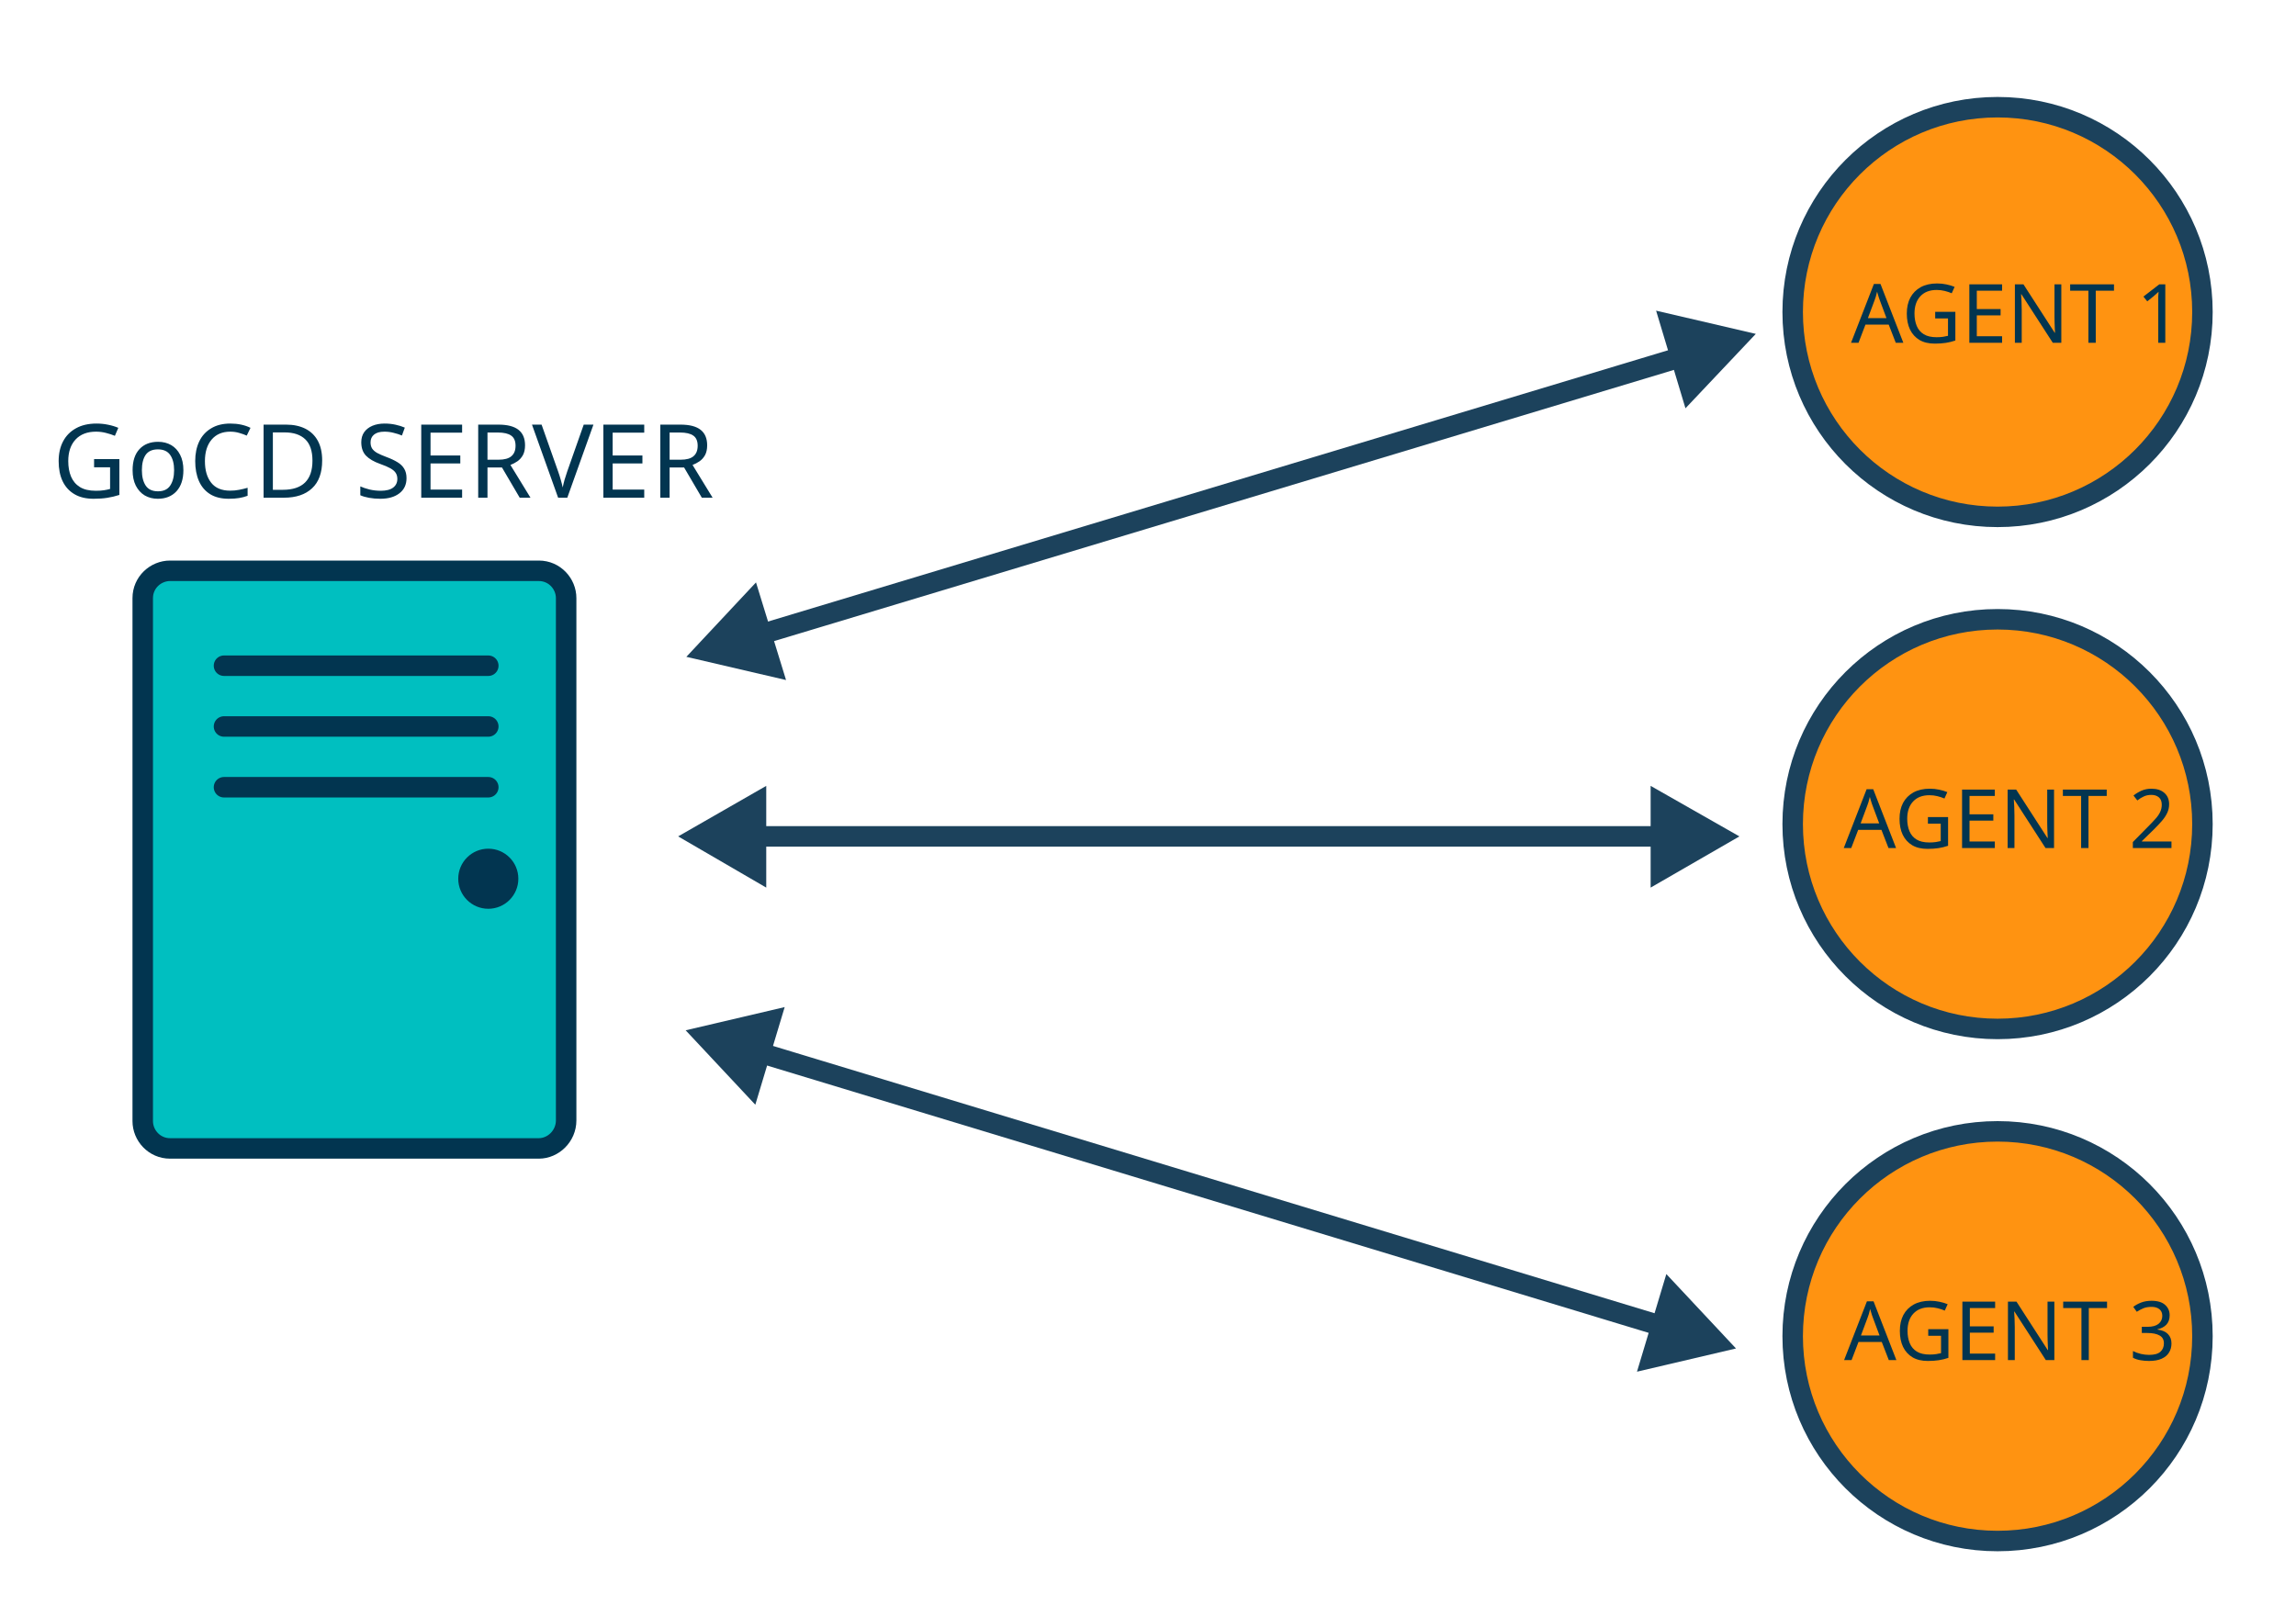
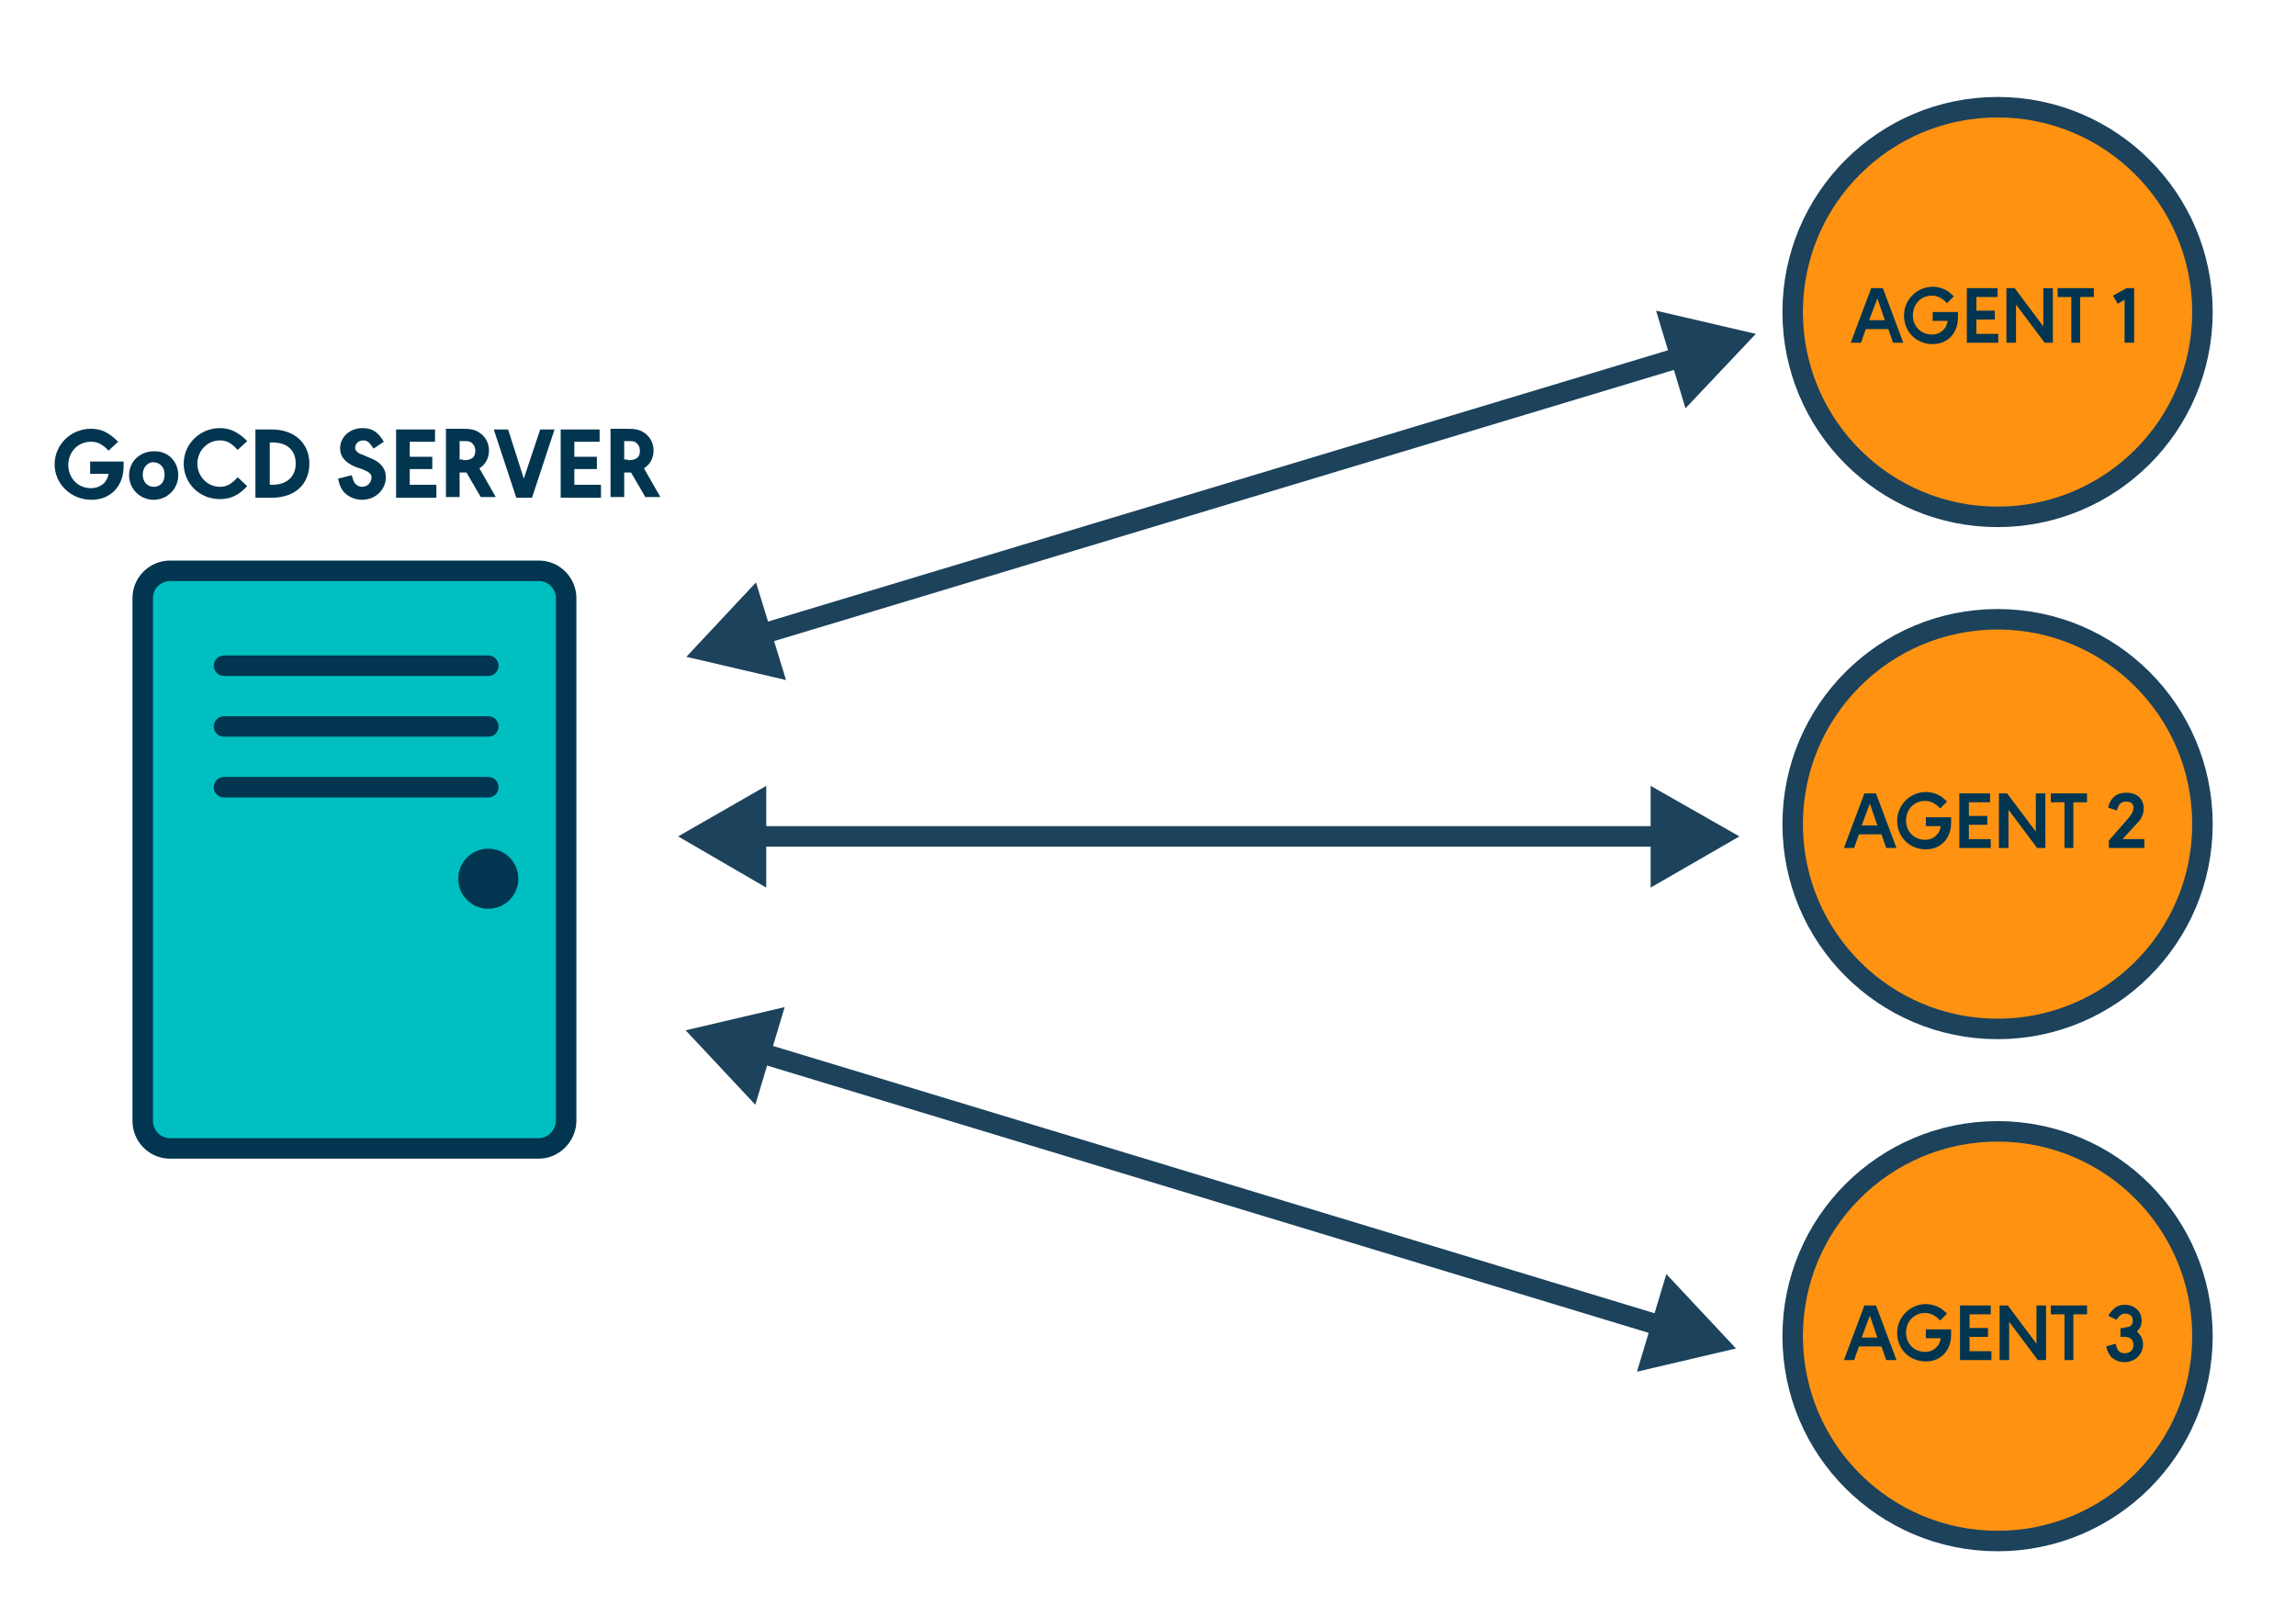
<svg xmlns="http://www.w3.org/2000/svg" version="1.1" id="Layer_1" x="0px" y="0px" viewBox="0 0 336.2 235" style="enable-background:new 0 0 336.2 235;" xml:space="preserve">
  <style type="text/css">
	.st0{fill:#FF9311;stroke:#1C425C;stroke-width:3;stroke-miterlimit:10;}
- 	.st1{fill:#023550;}
- 	.st2{font-family:'URWGeometric-Bold';}
- 	.st3{font-size:12px;}
- 	.st4{fill:#00BFC0;stroke:#023550;stroke-width:3;stroke-miterlimit:10;}
- 	.st5{fill:none;stroke:#023550;stroke-width:3;stroke-linecap:round;stroke-miterlimit:10;}
- 	.st6{font-family:'URWGeometric-ExtraBold';}
- 	.st7{font-size:15px;}
- 	.st8{fill:none;stroke:#1C425C;stroke-width:3;stroke-linecap:round;stroke-linejoin:round;}
- 	.st9{fill:#1C425C;}
+ 	.st1{enable-background:new    ;}
+ 	.st2{fill:#023550;}
+ 	.st3{fill:#00BFC0;stroke:#023550;stroke-width:3;stroke-miterlimit:10;}
+ 	.st4{fill:none;stroke:#023550;stroke-width:3;stroke-linecap:round;stroke-miterlimit:10;}
+ 	.st5{fill:none;stroke:#1C425C;stroke-width:3;stroke-linecap:round;stroke-linejoin:round;}
+ 	.st6{fill:#1C425C;}
</style>
  <circle class="st0" cx="292.5" cy="45.7" r="30" />
  <g>
    <g>
-       <text transform="matrix(1 0 0 1 271.0465 50.2023)" class="st1 st2 st3">AGENT 1</text>
+       <g class="st1">
+         <path class="st2" d="M273.2,48.2l-0.7,2H271l3-8h1.7l3,8h-1.5l-0.7-2H273.2z M274.9,43.7l-1.2,3.2h2.3L274.9,43.7z" />
+         <path class="st2" d="M286.7,45.8v0.7c0,2.3-1.5,3.9-3.7,3.9c-2.4,0-4.2-1.8-4.2-4.2c0-2.3,1.9-4.2,4.2-4.2c0.9,0,1.7,0.3,2.3,0.7     c0.2,0.2,0.3,0.2,0.8,0.7l-1,1c-0.5-0.5-0.5-0.5-0.7-0.6c-0.4-0.3-0.9-0.5-1.5-0.5c-1.6,0-2.8,1.2-2.8,2.9c0,1.6,1.2,2.8,2.8,2.8     c0.9,0,1.5-0.4,2-1.1c0.1-0.3,0.2-0.4,0.3-0.9H283v-1.3H286.7z" />
+         <path class="st2" d="M289.4,43.5v2h2.7v1.3h-2.7v2.1h3.2v1.3H288v-8h4.5v1.3H289.4z" />
+         <path class="st2" d="M293.8,42.2h1.2l4.2,5.6v-5.6h1.4v8h-1.2l-4.2-5.6v5.6h-1.4V42.2z" />
+         <path class="st2" d="M304.7,50.2h-1.4v-6.7h-2v-1.3h5.3v1.3h-2V50.2z" />
+         <path class="st2" d="M311.1,50.2v-6.3l-1,0.6l-0.7-1.2l2-1.1h1.1v8H311.1z" />
+       </g>
    </g>
  </g>
  <circle class="st0" cx="292.5" cy="120.7" r="30" />
  <g>
    <g>
-       <text transform="matrix(1 0 0 1 269.9815 124.2023)" class="st1 st2 st3">AGENT 2</text>
+       <g class="st1">
+         <path class="st2" d="M272.2,122.2l-0.7,2h-1.5l3-8h1.7l3,8h-1.5l-0.7-2H272.2z M273.8,117.7l-1.2,3.2h2.3L273.8,117.7z" />
+         <path class="st2" d="M285.7,119.8v0.7c0,2.3-1.5,3.9-3.7,3.9c-2.4,0-4.2-1.8-4.2-4.2c0-2.3,1.9-4.2,4.2-4.2     c0.9,0,1.7,0.3,2.3,0.7c0.2,0.2,0.3,0.2,0.8,0.7l-1,1c-0.5-0.5-0.5-0.5-0.7-0.6c-0.4-0.3-0.9-0.5-1.5-0.5c-1.6,0-2.8,1.2-2.8,2.9     c0,1.6,1.2,2.8,2.8,2.8c0.9,0,1.5-0.4,2-1.1c0.1-0.3,0.2-0.4,0.3-0.9H282v-1.3H285.7z" />
+         <path class="st2" d="M288.3,117.5v2h2.7v1.3h-2.7v2.1h3.2v1.3h-4.6v-8h4.5v1.3H288.3z" />
+         <path class="st2" d="M292.7,116.2h1.2l4.2,5.6v-5.6h1.4v8h-1.2l-4.2-5.6v5.6h-1.4V116.2z" />
+         <path class="st2" d="M303.7,124.2h-1.4v-6.7h-2v-1.3h5.3v1.3h-2V124.2z" />
+         <path class="st2" d="M308.8,123.1l2.8-3.2c0.5-0.6,0.8-1.1,0.8-1.6c0-0.6-0.4-0.9-1.1-0.9c-0.5,0-0.8,0.2-1,0.5     c-0.1,0.2-0.2,0.3-0.3,0.8l-1.3-0.4c0.1-0.6,0.3-0.9,0.5-1.2c0.5-0.7,1.2-1,2.2-1c1.5,0,2.5,0.9,2.5,2.3c0,0.8-0.3,1.5-0.9,2.1     l-2.2,2.4h3.2v1.3h-5.2V123.1z" />
+       </g>
    </g>
  </g>
  <circle class="st0" cx="292.5" cy="195.7" r="30" />
  <g>
    <g>
-       <text transform="matrix(1 0 0 1 270.0282 199.2023)" class="st1 st2 st3">AGENT 3</text>
+       <g class="st1">
+         <path class="st2" d="M272.2,197.2l-0.7,2H270l3-8h1.7l3,8h-1.5l-0.7-2H272.2z M273.8,192.7l-1.2,3.2h2.3L273.8,192.7z" />
+         <path class="st2" d="M285.7,194.8v0.7c0,2.3-1.5,3.9-3.7,3.9c-2.4,0-4.2-1.8-4.2-4.2c0-2.3,1.9-4.2,4.2-4.2     c0.9,0,1.7,0.3,2.3,0.7c0.2,0.2,0.3,0.2,0.8,0.7l-1,1c-0.5-0.5-0.5-0.5-0.7-0.6c-0.4-0.3-0.9-0.5-1.5-0.5c-1.6,0-2.8,1.2-2.8,2.9     c0,1.6,1.2,2.8,2.8,2.8c0.9,0,1.5-0.4,2-1.1c0.1-0.3,0.2-0.4,0.3-0.9H282v-1.3H285.7z" />
+         <path class="st2" d="M288.4,192.5v2h2.7v1.3h-2.7v2.1h3.2v1.3H287v-8h4.5v1.3H288.4z" />
+         <path class="st2" d="M292.8,191.2h1.2l4.2,5.6v-5.6h1.4v8h-1.2l-4.2-5.6v5.6h-1.4V191.2z" />
+         <path class="st2" d="M303.7,199.2h-1.4v-6.7h-2v-1.3h5.3v1.3h-2V199.2z" />
+         <path class="st2" d="M311.1,194.4c0.8,0,1.2-0.3,1.2-1c0-0.6-0.4-1-1.1-1c-0.5,0-0.8,0.2-1.3,0.9l-1.2-0.6     c0.7-1.1,1.4-1.6,2.4-1.6c1.5,0,2.5,1,2.5,2.3c0,0.6-0.2,1.2-0.7,1.6c0.6,0.6,0.9,1.1,0.9,1.9c0,1.5-1.2,2.6-2.7,2.6     c-0.8,0-1.5-0.3-2-0.8c-0.3-0.4-0.5-0.7-0.7-1.5l1.4-0.4c0.1,0.5,0.2,0.7,0.3,0.9c0.2,0.3,0.5,0.5,1,0.5c0.8,0,1.3-0.5,1.3-1.2     c0-0.8-0.5-1.2-1.3-1.2h-0.6v-1.3H311.1z" />
+       </g>
    </g>
  </g>
-   <path class="st4" d="M78.9,168.2h-54c-2.3,0-4-1.9-4-4V87.6c0-2.3,1.9-4,4-4h54c2.3,0,4,1.9,4,4v76.5  C82.9,166.4,81,168.2,78.9,168.2z" />
-   <line class="st5" x1="32.8" y1="97.5" x2="71.5" y2="97.5" />
-   <line class="st5" x1="32.8" y1="106.4" x2="71.5" y2="106.4" />
-   <line class="st5" x1="32.8" y1="115.3" x2="71.5" y2="115.3" />
-   <circle class="st1" cx="71.5" cy="128.7" r="4.4" />
-   <text transform="matrix(1 0 0 1 7.6667 72.8942)" class="st1 st6 st7">GoCD SERVER</text>
+   <path class="st3" d="M78.9,168.2h-54c-2.3,0-4-1.9-4-4V87.6c0-2.3,1.9-4,4-4h54c2.3,0,4,1.9,4,4v76.5  C82.9,166.4,81,168.2,78.9,168.2z" />
+   <line class="st4" x1="32.8" y1="97.5" x2="71.5" y2="97.5" />
+   <line class="st4" x1="32.8" y1="106.4" x2="71.5" y2="106.4" />
+   <line class="st4" x1="32.8" y1="115.3" x2="71.5" y2="115.3" />
+   <circle class="st2" cx="71.5" cy="128.7" r="4.4" />
+   <g class="st1">
+     <path class="st2" d="M18.1,67.3v1c0,2.9-1.9,4.9-4.7,4.9c-3,0-5.4-2.3-5.4-5.2c0-2.9,2.4-5.2,5.3-5.2c1.5,0,2.6,0.5,4,1.9l-1.4,1.3   c-1-1-1.6-1.3-2.6-1.3c-1.9,0-3.3,1.5-3.3,3.4c0,1.9,1.4,3.4,3.3,3.4c0.8,0,1.5-0.3,2-0.8c0.3-0.4,0.5-0.7,0.6-1.3h-2.7v-1.8H18.1z   " />
+     <path class="st2" d="M26.1,69.6c0,2-1.6,3.6-3.6,3.6c-2,0-3.6-1.6-3.6-3.6c0-2,1.6-3.5,3.6-3.5C24.6,66,26.1,67.6,26.1,69.6z    M20.9,69.5c0,1.1,0.7,1.8,1.6,1.8c1,0,1.6-0.7,1.6-1.8s-0.7-1.8-1.7-1.8C21.6,67.7,20.9,68.5,20.9,69.5z" />
+     <path class="st2" d="M34.8,65.9c-0.9-1-1.6-1.4-2.6-1.4c-1.8,0-3.3,1.5-3.3,3.4c0,1.9,1.5,3.4,3.3,3.4c1,0,1.7-0.4,2.6-1.4l1.4,1.3   c-1.3,1.4-2.5,1.9-4,1.9c-3,0-5.3-2.3-5.3-5.2c0-2.9,2.4-5.2,5.3-5.2c1.5,0,2.7,0.6,4,1.9L34.8,65.9z" />
+     <path class="st2" d="M39.8,62.9c3.3,0,5.5,2,5.5,5s-2.1,5-5.5,5h-2.4v-10H39.8z M39.5,71h0.4c2.1,0,3.4-1.2,3.4-3.1   c0-2-1.3-3.1-3.4-3.1h-0.4V71z" />
+     <path class="st2" d="M54.7,65.7c-0.6-0.9-0.9-1.2-1.5-1.2c-0.7,0-1.2,0.5-1.2,1.1c0,0.4,0.4,0.8,1.1,1L54,67   c1.7,0.6,2.5,1.6,2.5,2.9c0,1.8-1.5,3.3-3.5,3.3c-1.1,0-2.1-0.5-2.7-1.2c-0.4-0.5-0.6-1-0.8-1.9l2-0.5c0.2,0.7,0.3,0.9,0.4,1.1   c0.3,0.4,0.7,0.6,1.1,0.6c0.8,0,1.4-0.6,1.4-1.4c0-0.5-0.4-0.8-1.4-1.2l-0.9-0.3c-1.5-0.6-2.3-1.5-2.3-2.7c0-1.7,1.4-3,3.3-3   c1.4,0,2.3,0.6,3.1,2L54.7,65.7z" />
+     <path class="st2" d="M63.7,64.7H60v2.2h3.3v1.8H60V71h3.9v1.9H58v-10h5.7V64.7z" />
+     <path class="st2" d="M68.3,69.2L68.3,69.2L68.3,69.2l-0.6,0h-0.4v3.6h-2v-10h2.4c1.1,0,1.8,0.1,2.4,0.5c1,0.6,1.5,1.6,1.5,2.7   c0,1.1-0.5,2-1.4,2.6l2.4,4.2h-2.2L68.3,69.2z M67.8,67.4c1.3,0,1.8-0.4,1.8-1.4c0-0.5-0.2-0.9-0.6-1.2c-0.3-0.2-0.6-0.2-1.2-0.2   h-0.5v2.7H67.8z" />
+     <path class="st2" d="M76.7,70.1l2.4-7.2h2.1l-3.3,10h-2.3l-3.3-10h2.1L76.7,70.1z" />
+     <path class="st2" d="M87.8,64.7h-3.7v2.2h3.3v1.8h-3.3V71H88v1.9h-5.9v-10h5.7V64.7z" />
+     <path class="st2" d="M92.4,69.2L92.4,69.2L92.4,69.2l-0.6,0h-0.4v3.6h-2v-10h2.4c1.1,0,1.8,0.1,2.4,0.5c1,0.6,1.5,1.6,1.5,2.7   c0,1.1-0.5,2-1.4,2.6l2.4,4.2h-2.2L92.4,69.2z M91.9,67.4c1.3,0,1.8-0.4,1.8-1.4c0-0.5-0.2-0.9-0.6-1.2c-0.3-0.2-0.6-0.2-1.2-0.2   h-0.5v2.7H91.9z" />
+   </g>
  <g>
    <g>
-       <line class="st8" x1="110.8" y1="93.1" x2="246.8" y2="52.1" />
+       <line class="st5" x1="110.8" y1="93.1" x2="246.8" y2="52.1" />
      <g>
-         <polygon class="st9" points="115.1,99.6 100.5,96.2 110.7,85.3    " />
+         <polygon class="st6" points="115.1,99.6 100.5,96.2 110.7,85.3    " />
      </g>
      <g>
-         <polygon class="st9" points="246.8,59.8 257.1,48.9 242.5,45.5    " />
+         <polygon class="st6" points="246.8,59.8 257.1,48.9 242.5,45.5    " />
      </g>
    </g>
  </g>
  <g>
    <g>
-       <line class="st8" x1="110.7" y1="154" x2="243.9" y2="194.4" />
+       <line class="st5" x1="110.7" y1="154" x2="243.9" y2="194.4" />
      <g>
-         <polygon class="st9" points="110.6,161.8 100.4,150.9 114.9,147.5    " />
+         <polygon class="st6" points="110.6,161.8 100.4,150.9 114.9,147.5    " />
      </g>
      <g>
-         <polygon class="st9" points="239.7,200.9 254.2,197.5 244,186.6    " />
+         <polygon class="st6" points="239.7,200.9 254.2,197.5 244,186.6    " />
      </g>
    </g>
  </g>
  <g>
    <g>
-       <line class="st8" x1="110" y1="122.5" x2="243.9" y2="122.5" />
+       <line class="st5" x1="110" y1="122.5" x2="243.9" y2="122.5" />
      <g>
-         <polygon class="st9" points="112.2,130 99.3,122.5 112.2,115.1    " />
+         <polygon class="st6" points="112.2,130 99.3,122.5 112.2,115.1    " />
      </g>
      <g>
-         <polygon class="st9" points="241.7,130 254.7,122.5 241.7,115.1    " />
+         <polygon class="st6" points="241.7,130 254.7,122.5 241.7,115.1    " />
      </g>
    </g>
  </g>
</svg>
